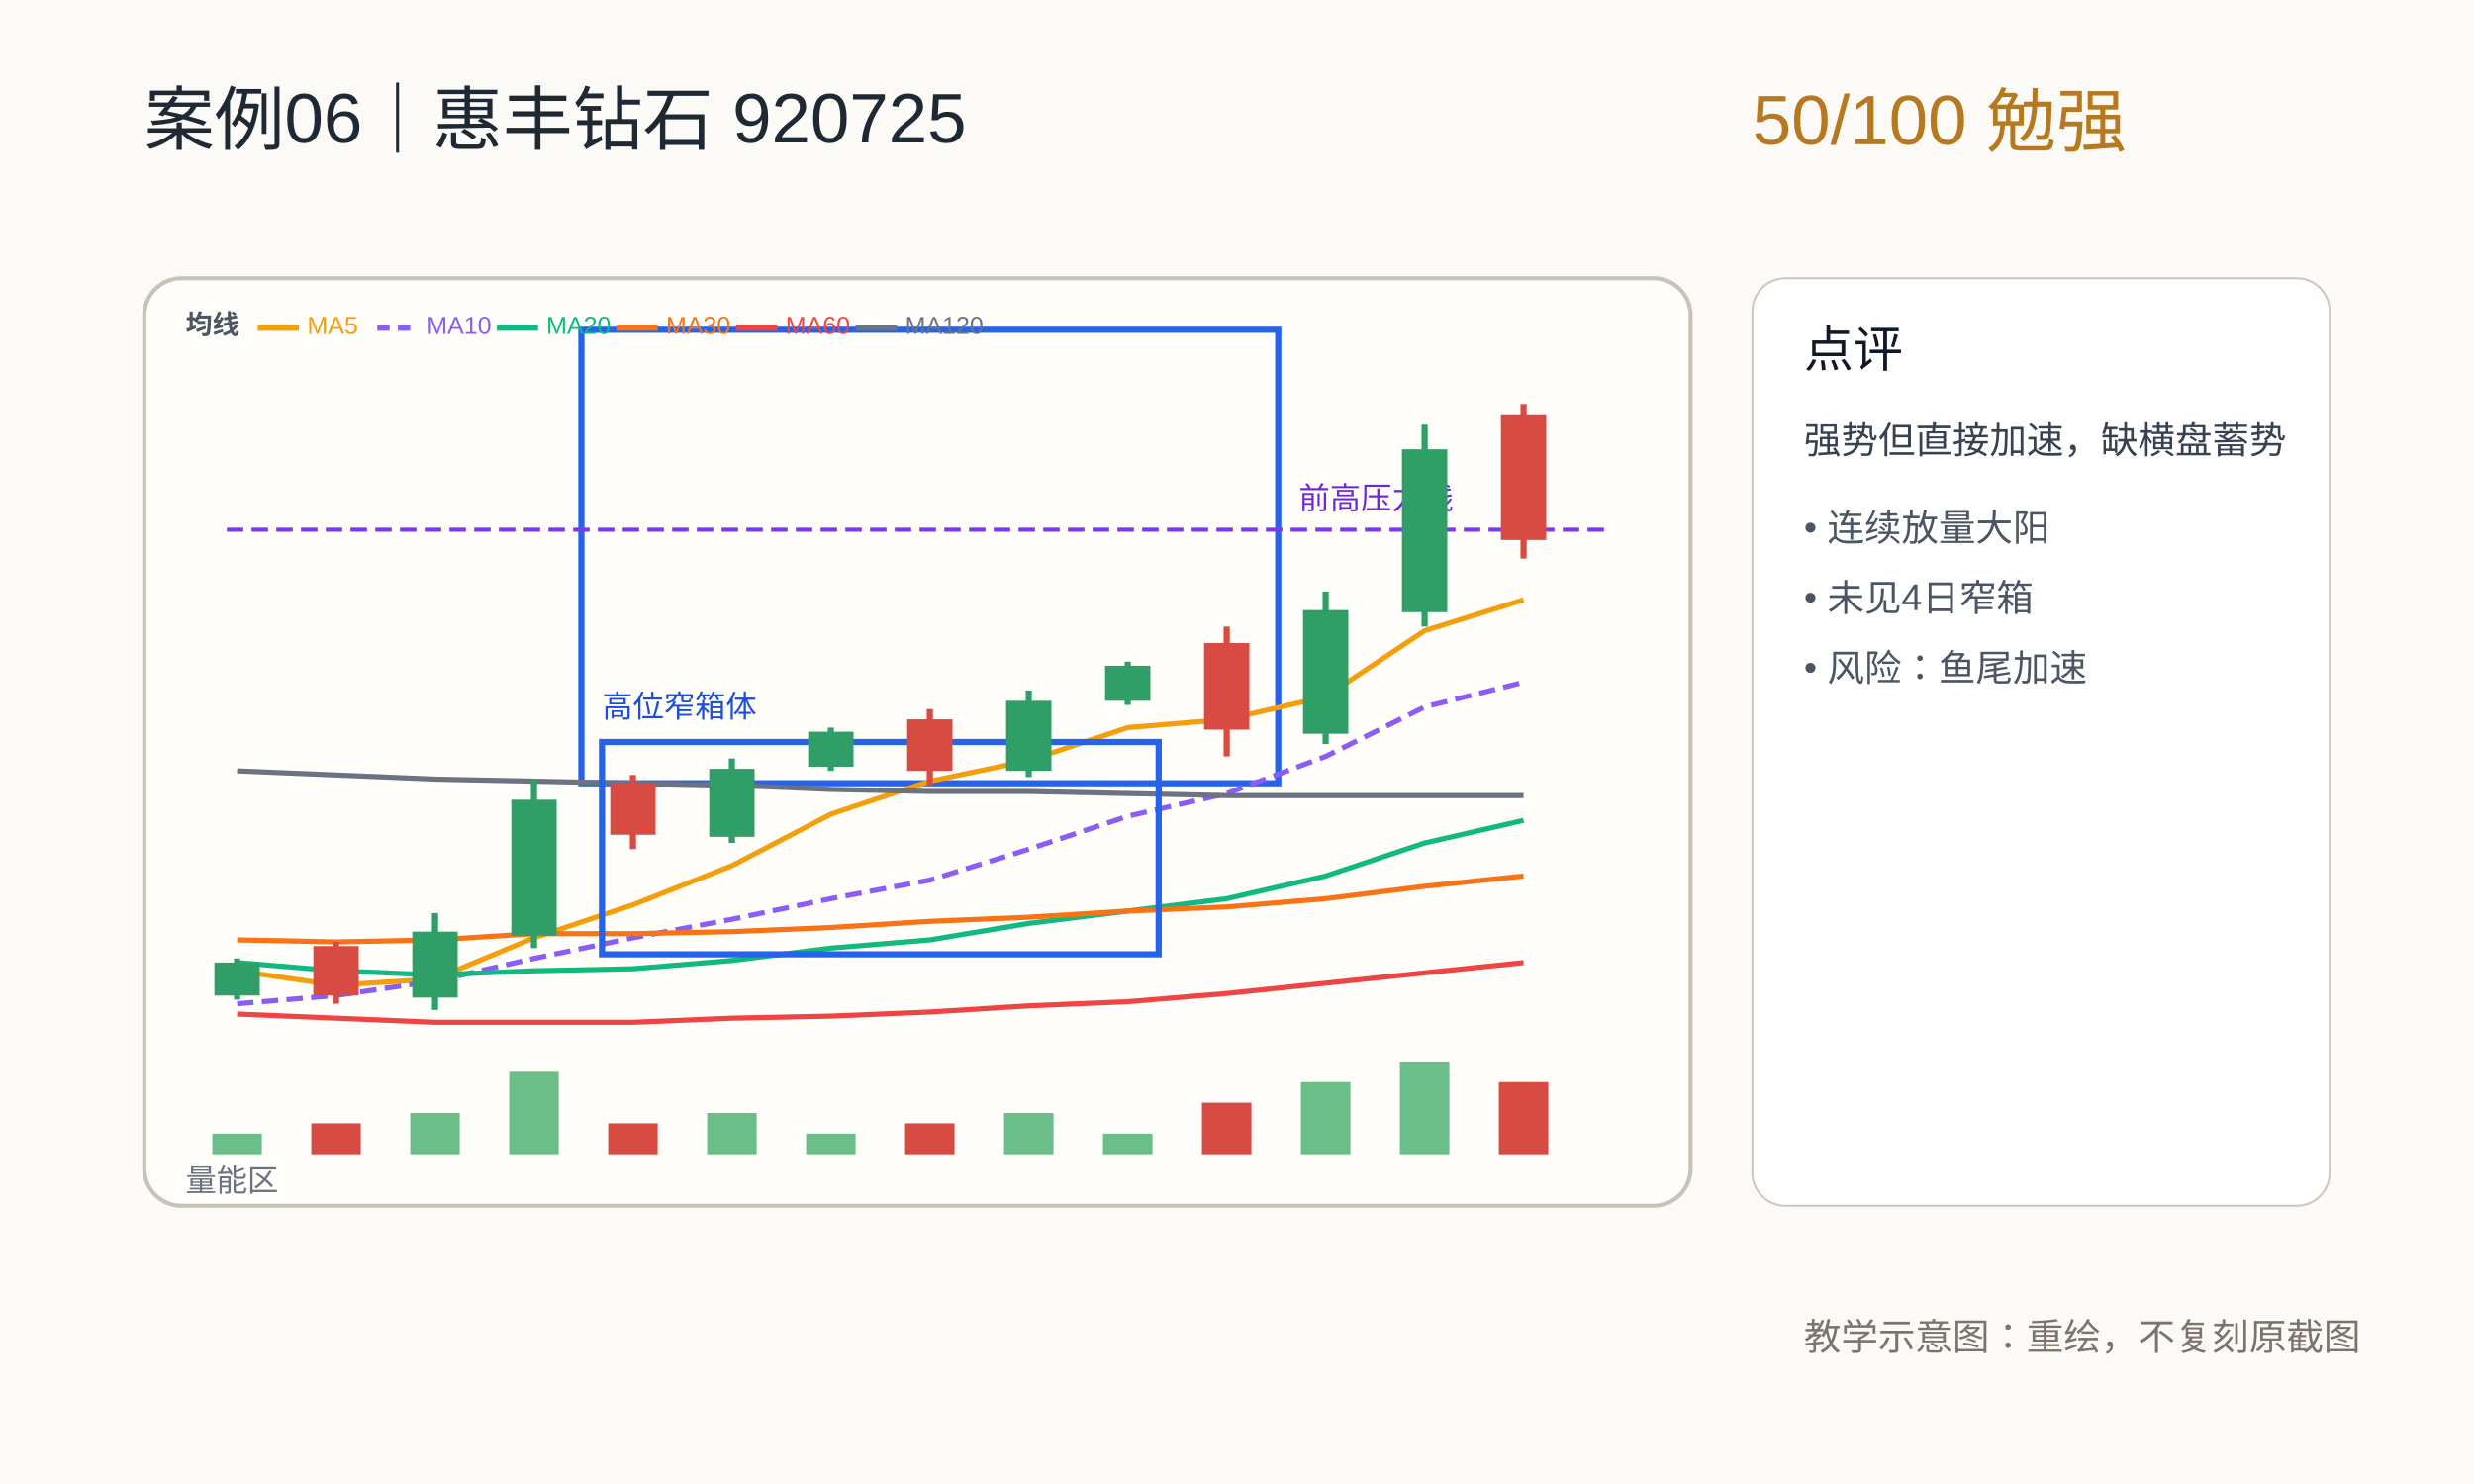
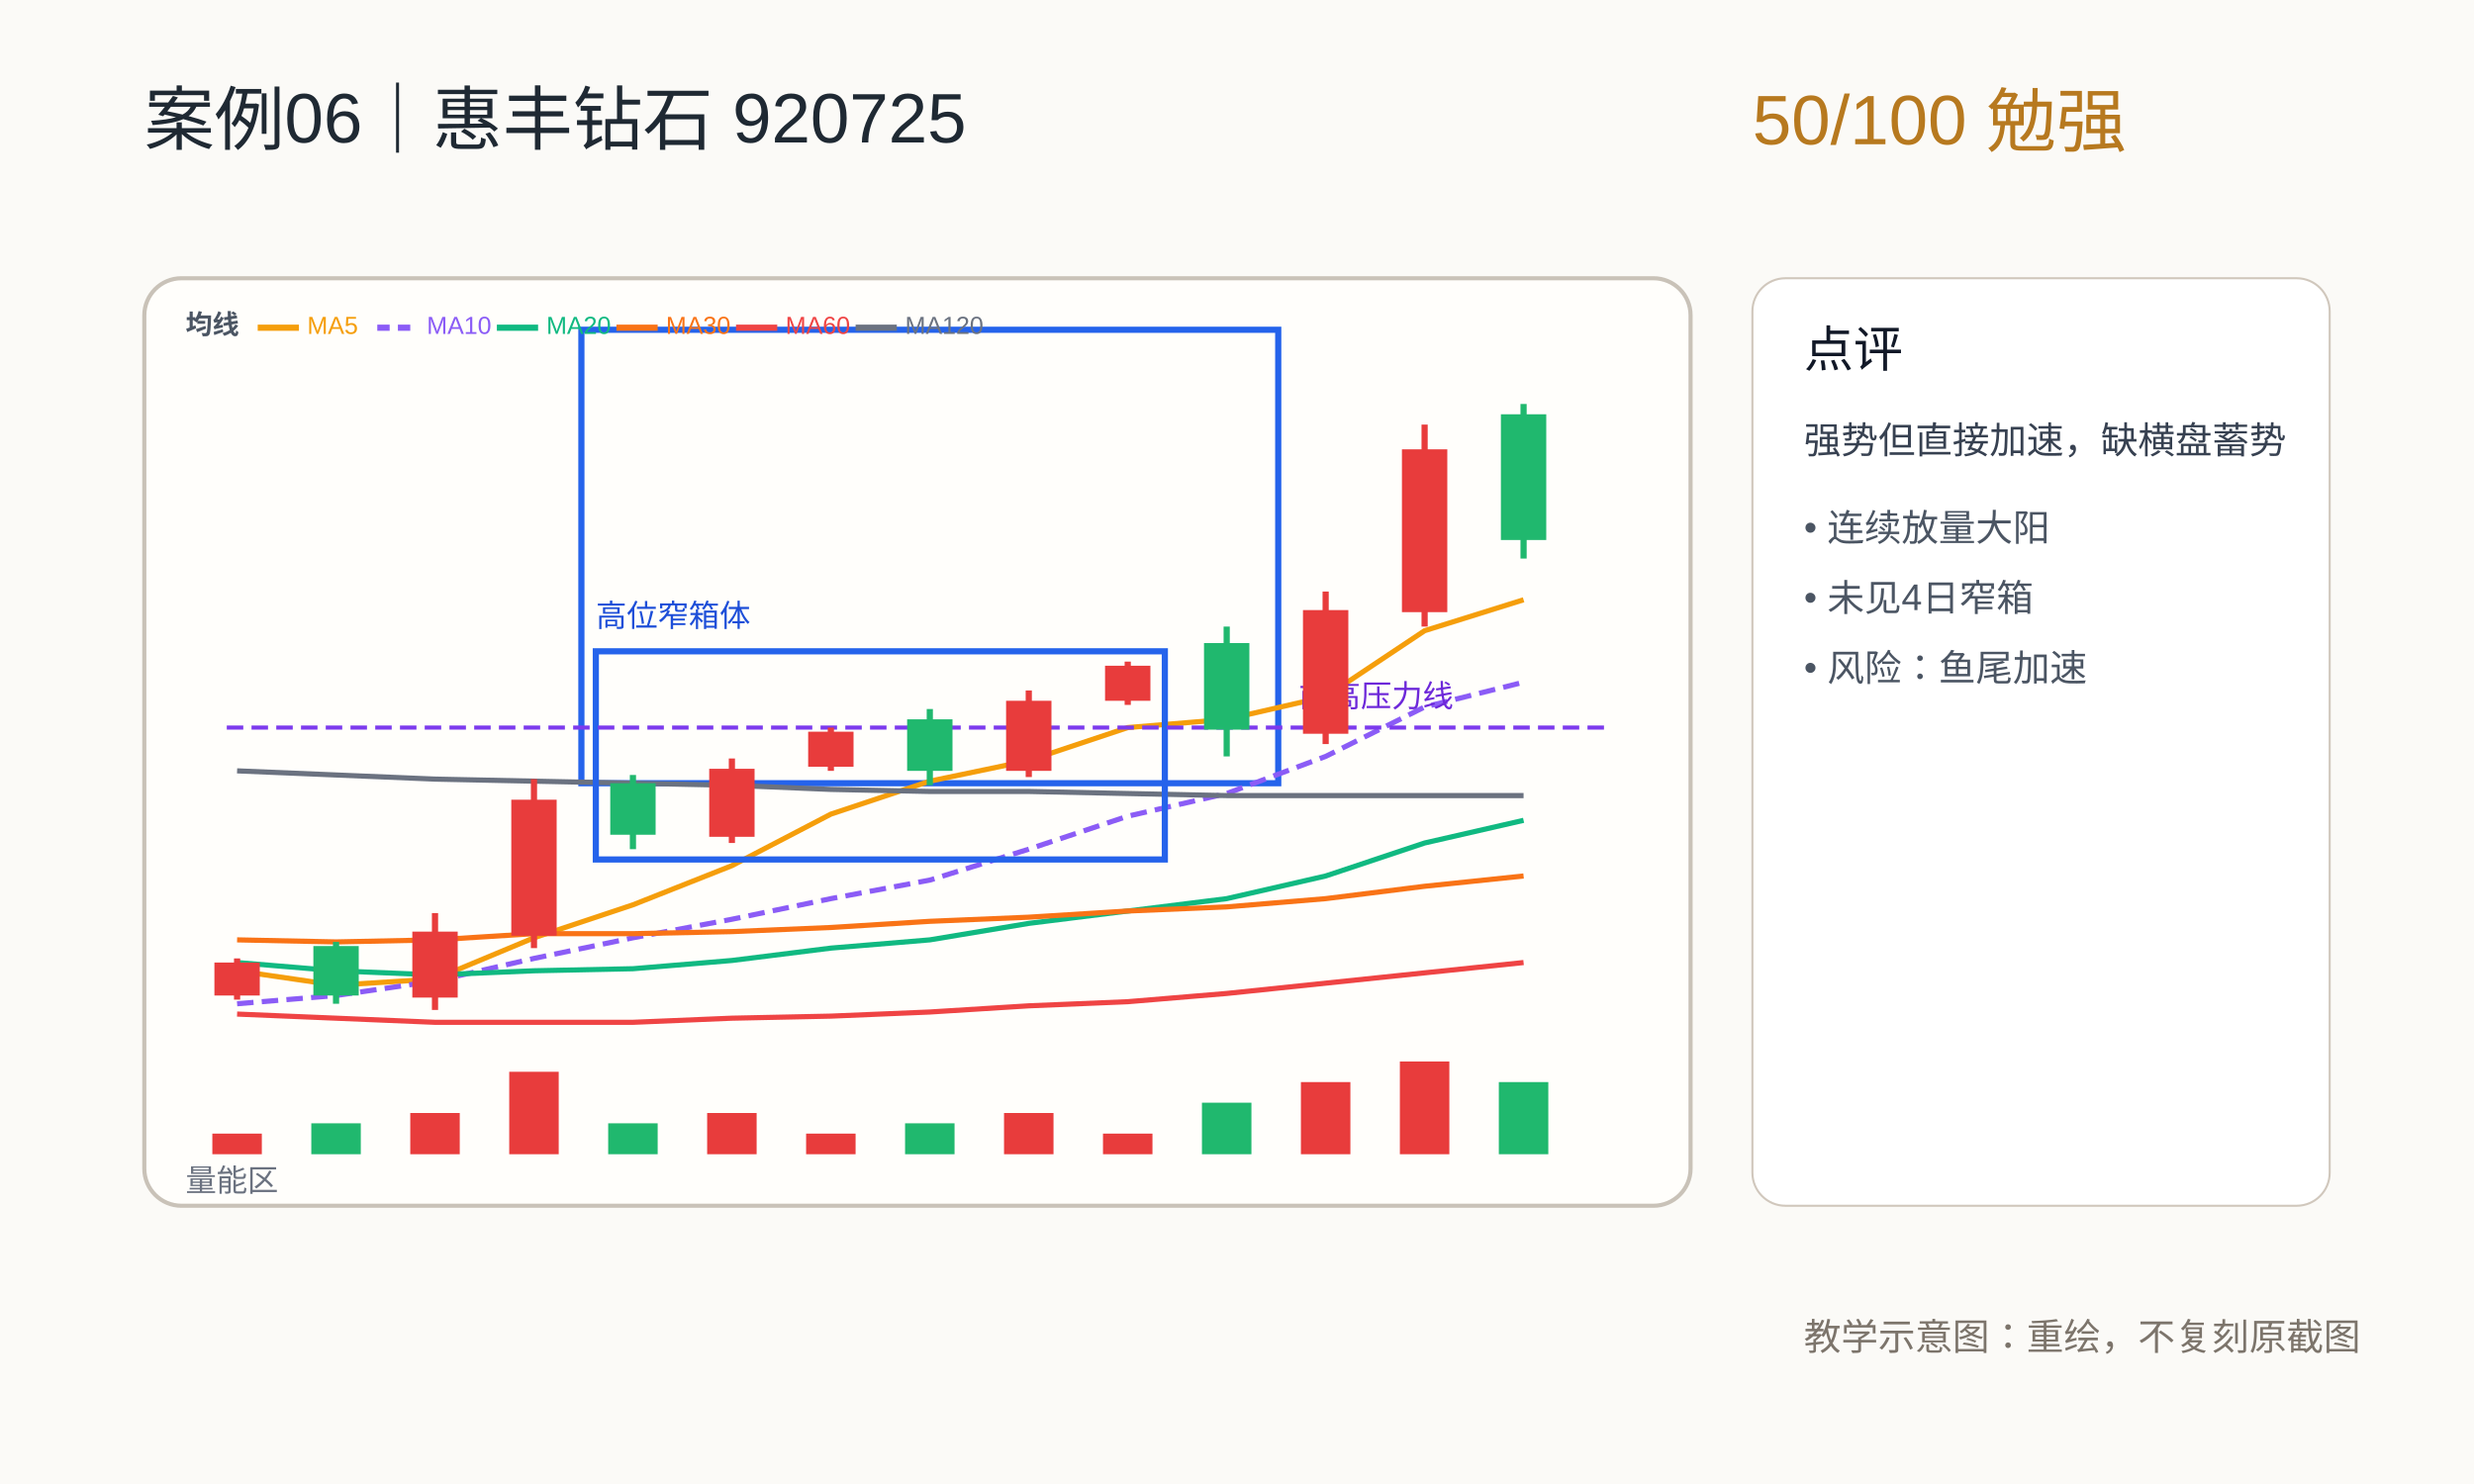
<svg xmlns="http://www.w3.org/2000/svg" width="1200" height="720" viewBox="0 0 1200 720">
  <rect width="1200" height="720" fill="#fbfaf7" />
  <rect x="70" y="135" width="750" height="450" rx="18" fill="#fffefb" stroke="#c9c2b8" stroke-width="2" />
  <text x="70" y="70" font-size="34" font-family="PingFang SC, Arial" fill="#1f2933">案例06｜惠丰钻石 920725</text>
  <text x="850" y="70" font-size="34" font-family="PingFang SC, Arial" fill="#b7791f">50/100  勉强</text>
  <rect x="282" y="160" width="338" height="220" fill="none" stroke="#2563eb" stroke-width="3" />
  <text x="90" y="162" font-size="13" font-family="PingFang SC, Arial" fill="#4b5563" font-weight="bold">均线</text>
  <line x1="125" y1="159" x2="145" y2="159" stroke="#f59e0b" stroke-width="3" />
  <text x="149" y="162" font-size="12" font-family="PingFang SC, Arial" fill="#f59e0b">MA5</text>
  <line x1="183" y1="159" x2="203" y2="159" stroke="#8b5cf6" stroke-width="3" stroke-dasharray="6,4" />
  <text x="207" y="162" font-size="12" font-family="PingFang SC, Arial" fill="#8b5cf6">MA10</text>
  <line x1="241" y1="159" x2="261" y2="159" stroke="#10b981" stroke-width="3" />
  <text x="265" y="162" font-size="12" font-family="PingFang SC, Arial" fill="#10b981">MA20</text>
  <line x1="299" y1="159" x2="319" y2="159" stroke="#f97316" stroke-width="3" />
  <text x="323" y="162" font-size="12" font-family="PingFang SC, Arial" fill="#f97316">MA30</text>
  <line x1="357" y1="159" x2="377" y2="159" stroke="#ef4444" stroke-width="3" />
  <text x="381" y="162" font-size="12" font-family="PingFang SC, Arial" fill="#ef4444">MA60</text>
  <line x1="415" y1="159" x2="435" y2="159" stroke="#6b7280" stroke-width="3" />
  <text x="439" y="162" font-size="12" font-family="PingFang SC, Arial" fill="#6b7280">MA120</text>
  <polyline points="115,471 163,478 211,475 259,455 307,439 355,420 403,395 451,379 499,369 547,353 595,349 643,338 691,306 739,291" fill="none" stroke="#f59e0b" stroke-width="2.5" />
  <polyline points="115,487 163,483 211,476 259,465 307,455 355,446 403,436 451,427 499,412 547,396 595,385 643,367 691,343 739,331" fill="none" stroke="#8b5cf6" stroke-width="2.5" stroke-dasharray="8,4" />
  <polyline points="115,467 163,471 211,473 259,471 307,470 355,466 403,460 451,456 499,448 547,442 595,436 643,425 691,409 739,398" fill="none" stroke="#10b981" stroke-width="2.5" />
  <polyline points="115,456 163,457 211,456 259,453 307,453 355,452 403,450 451,447 499,445 547,442 595,440 643,436 691,430 739,425" fill="none" stroke="#f97316" stroke-width="2.5" />
  <polyline points="115,492 163,494 211,496 259,496 307,496 355,494 403,493 451,491 499,488 547,486 595,482 643,477 691,472 739,467" fill="none" stroke="#ef4444" stroke-width="2.5" />
  <polyline points="115,374 163,376 211,378 259,379 307,380 355,381 403,383 451,384 499,384 547,385 595,386 643,386 691,386 739,386" fill="none" stroke="#6b7280" stroke-width="2.5" />
-   <line x1="110" y1="257" x2="780" y2="257" stroke="#7c3aed" stroke-width="2" stroke-dasharray="8,4" />
-   <text x="630" y="247" font-size="15" font-family="PingFang SC, Arial" fill="#6d28d9">前高压力线</text>
-   <rect x="292" y="360" width="270" height="103" fill="none" stroke="#2563eb" stroke-width="3" />
-   <text x="292" y="348" font-size="15" font-family="PingFang SC, Arial" fill="#1d4ed8">高位窄箱体</text>
-   <line x1="115" y1="465" x2="115" y2="485" stroke="#2f9e67" stroke-width="3" />
-   <rect x="104" y="467" width="22" height="16" fill="#2f9e67" />
-   <line x1="163" y1="457" x2="163" y2="487" stroke="#d74b42" stroke-width="3" />
-   <rect x="152" y="459" width="22" height="24" fill="#d74b42" />
-   <line x1="211" y1="443" x2="211" y2="490" stroke="#2f9e67" stroke-width="3" />
-   <rect x="200" y="452" width="22" height="32" fill="#2f9e67" />
-   <line x1="259" y1="378" x2="259" y2="460" stroke="#2f9e67" stroke-width="3" />
-   <rect x="248" y="388" width="22" height="66" fill="#2f9e67" />
-   <line x1="307" y1="376" x2="307" y2="412" stroke="#d74b42" stroke-width="3" />
-   <rect x="296" y="380" width="22" height="25" fill="#d74b42" />
-   <line x1="355" y1="368" x2="355" y2="409" stroke="#2f9e67" stroke-width="3" />
-   <rect x="344" y="373" width="22" height="33" fill="#2f9e67" />
-   <line x1="403" y1="353" x2="403" y2="374" stroke="#2f9e67" stroke-width="3" />
-   <rect x="392" y="355" width="22" height="17" fill="#2f9e67" />
-   <line x1="451" y1="344" x2="451" y2="381" stroke="#d74b42" stroke-width="3" />
-   <rect x="440" y="349" width="22" height="25" fill="#d74b42" />
-   <line x1="499" y1="335" x2="499" y2="377" stroke="#2f9e67" stroke-width="3" />
-   <rect x="488" y="340" width="22" height="34" fill="#2f9e67" />
-   <line x1="547" y1="321" x2="547" y2="342" stroke="#2f9e67" stroke-width="3" />
-   <rect x="536" y="323" width="22" height="17" fill="#2f9e67" />
-   <line x1="595" y1="304" x2="595" y2="367" stroke="#d74b42" stroke-width="3" />
-   <rect x="584" y="312" width="22" height="42" fill="#d74b42" />
-   <line x1="643" y1="287" x2="643" y2="361" stroke="#2f9e67" stroke-width="3" />
-   <rect x="632" y="296" width="22" height="60" fill="#2f9e67" />
-   <line x1="691" y1="206" x2="691" y2="304" stroke="#2f9e67" stroke-width="3" />
-   <rect x="680" y="218" width="22" height="79" fill="#2f9e67" />
-   <line x1="739" y1="196" x2="739" y2="271" stroke="#d74b42" stroke-width="3" />
-   <rect x="728" y="201" width="22" height="61" fill="#d74b42" />
-   <rect x="103" y="550" width="24" height="10" fill="#6abf88" />
-   <rect x="151" y="545" width="24" height="15" fill="#d74b42" />
-   <rect x="199" y="540" width="24" height="20" fill="#6abf88" />
-   <rect x="247" y="520" width="24" height="40" fill="#6abf88" />
-   <rect x="295" y="545" width="24" height="15" fill="#d74b42" />
-   <rect x="343" y="540" width="24" height="20" fill="#6abf88" />
-   <rect x="391" y="550" width="24" height="10" fill="#6abf88" />
-   <rect x="439" y="545" width="24" height="15" fill="#d74b42" />
-   <rect x="487" y="540" width="24" height="20" fill="#6abf88" />
-   <rect x="535" y="550" width="24" height="10" fill="#6abf88" />
-   <rect x="583" y="535" width="24" height="25" fill="#d74b42" />
-   <rect x="631" y="525" width="24" height="35" fill="#6abf88" />
-   <rect x="679" y="515" width="24" height="45" fill="#6abf88" />
-   <rect x="727" y="525" width="24" height="35" fill="#d74b42" />
+   <rect x="289" y="316" width="276" height="101" fill="none" stroke="#2563eb" stroke-width="3" />
+   <text x="289" y="304" font-size="15" font-family="PingFang SC, Arial" fill="#1d4ed8">高位窄箱体</text>
+   <line x1="110" y1="353" x2="780" y2="353" stroke="#7c3aed" stroke-width="2" stroke-dasharray="8,4" />
+   <text x="630" y="343" font-size="15" font-family="PingFang SC, Arial" fill="#6d28d9">前高压力线</text>
+   <line x1="115" y1="465" x2="115" y2="485" stroke="#e83c3c" stroke-width="3" />
+   <rect x="104" y="467" width="22" height="16" fill="#e83c3c" />
+   <line x1="163" y1="457" x2="163" y2="487" stroke="#20b86e" stroke-width="3" />
+   <rect x="152" y="459" width="22" height="24" fill="#20b86e" />
+   <line x1="211" y1="443" x2="211" y2="490" stroke="#e83c3c" stroke-width="3" />
+   <rect x="200" y="452" width="22" height="32" fill="#e83c3c" />
+   <line x1="259" y1="378" x2="259" y2="460" stroke="#e83c3c" stroke-width="3" />
+   <rect x="248" y="388" width="22" height="66" fill="#e83c3c" />
+   <line x1="307" y1="376" x2="307" y2="412" stroke="#20b86e" stroke-width="3" />
+   <rect x="296" y="380" width="22" height="25" fill="#20b86e" />
+   <line x1="355" y1="368" x2="355" y2="409" stroke="#e83c3c" stroke-width="3" />
+   <rect x="344" y="373" width="22" height="33" fill="#e83c3c" />
+   <line x1="403" y1="353" x2="403" y2="374" stroke="#e83c3c" stroke-width="3" />
+   <rect x="392" y="355" width="22" height="17" fill="#e83c3c" />
+   <line x1="451" y1="344" x2="451" y2="381" stroke="#20b86e" stroke-width="3" />
+   <rect x="440" y="349" width="22" height="25" fill="#20b86e" />
+   <line x1="499" y1="335" x2="499" y2="377" stroke="#e83c3c" stroke-width="3" />
+   <rect x="488" y="340" width="22" height="34" fill="#e83c3c" />
+   <line x1="547" y1="321" x2="547" y2="342" stroke="#e83c3c" stroke-width="3" />
+   <rect x="536" y="323" width="22" height="17" fill="#e83c3c" />
+   <line x1="595" y1="304" x2="595" y2="367" stroke="#20b86e" stroke-width="3" />
+   <rect x="584" y="312" width="22" height="42" fill="#20b86e" />
+   <line x1="643" y1="287" x2="643" y2="361" stroke="#e83c3c" stroke-width="3" />
+   <rect x="632" y="296" width="22" height="60" fill="#e83c3c" />
+   <line x1="691" y1="206" x2="691" y2="304" stroke="#e83c3c" stroke-width="3" />
+   <rect x="680" y="218" width="22" height="79" fill="#e83c3c" />
+   <line x1="739" y1="196" x2="739" y2="271" stroke="#20b86e" stroke-width="3" />
+   <rect x="728" y="201" width="22" height="61" fill="#20b86e" />
+   <rect x="103" y="550" width="24" height="10" fill="#e83c3c" />
+   <rect x="151" y="545" width="24" height="15" fill="#20b86e" />
+   <rect x="199" y="540" width="24" height="20" fill="#e83c3c" />
+   <rect x="247" y="520" width="24" height="40" fill="#e83c3c" />
+   <rect x="295" y="545" width="24" height="15" fill="#20b86e" />
+   <rect x="343" y="540" width="24" height="20" fill="#e83c3c" />
+   <rect x="391" y="550" width="24" height="10" fill="#e83c3c" />
+   <rect x="439" y="545" width="24" height="15" fill="#20b86e" />
+   <rect x="487" y="540" width="24" height="20" fill="#e83c3c" />
+   <rect x="535" y="550" width="24" height="10" fill="#e83c3c" />
+   <rect x="583" y="535" width="24" height="25" fill="#20b86e" />
+   <rect x="631" y="525" width="24" height="35" fill="#e83c3c" />
+   <rect x="679" y="515" width="24" height="45" fill="#e83c3c" />
+   <rect x="727" y="525" width="24" height="35" fill="#20b86e" />
  <text x="90" y="578" font-size="15" font-family="PingFang SC, Arial" fill="#6b7280">量能区</text>
  <rect x="850" y="135" width="280" height="450" rx="16" fill="#ffffff" stroke="#d0c7bc" />
  <text x="875" y="178" font-size="24" font-family="PingFang SC, Arial" fill="#111827">点评</text>
  <text x="875" y="220" font-size="18" font-family="PingFang SC, Arial" fill="#374151">强势但直接加速，缺横盘蓄势</text>
  <text x="875" y="262" font-size="18" font-family="PingFang SC, Arial" fill="#4b5563">• 连续放量大阳</text>
  <text x="875" y="296" font-size="18" font-family="PingFang SC, Arial" fill="#4b5563">• 未见4日窄箱</text>
  <text x="875" y="330" font-size="18" font-family="PingFang SC, Arial" fill="#4b5563">• 风险：鱼尾加速</text>
  <text x="875" y="655" font-size="18" font-family="PingFang SC, Arial" fill="#7c746b">教学示意图：重绘，不复刻原截图</text>
</svg>
